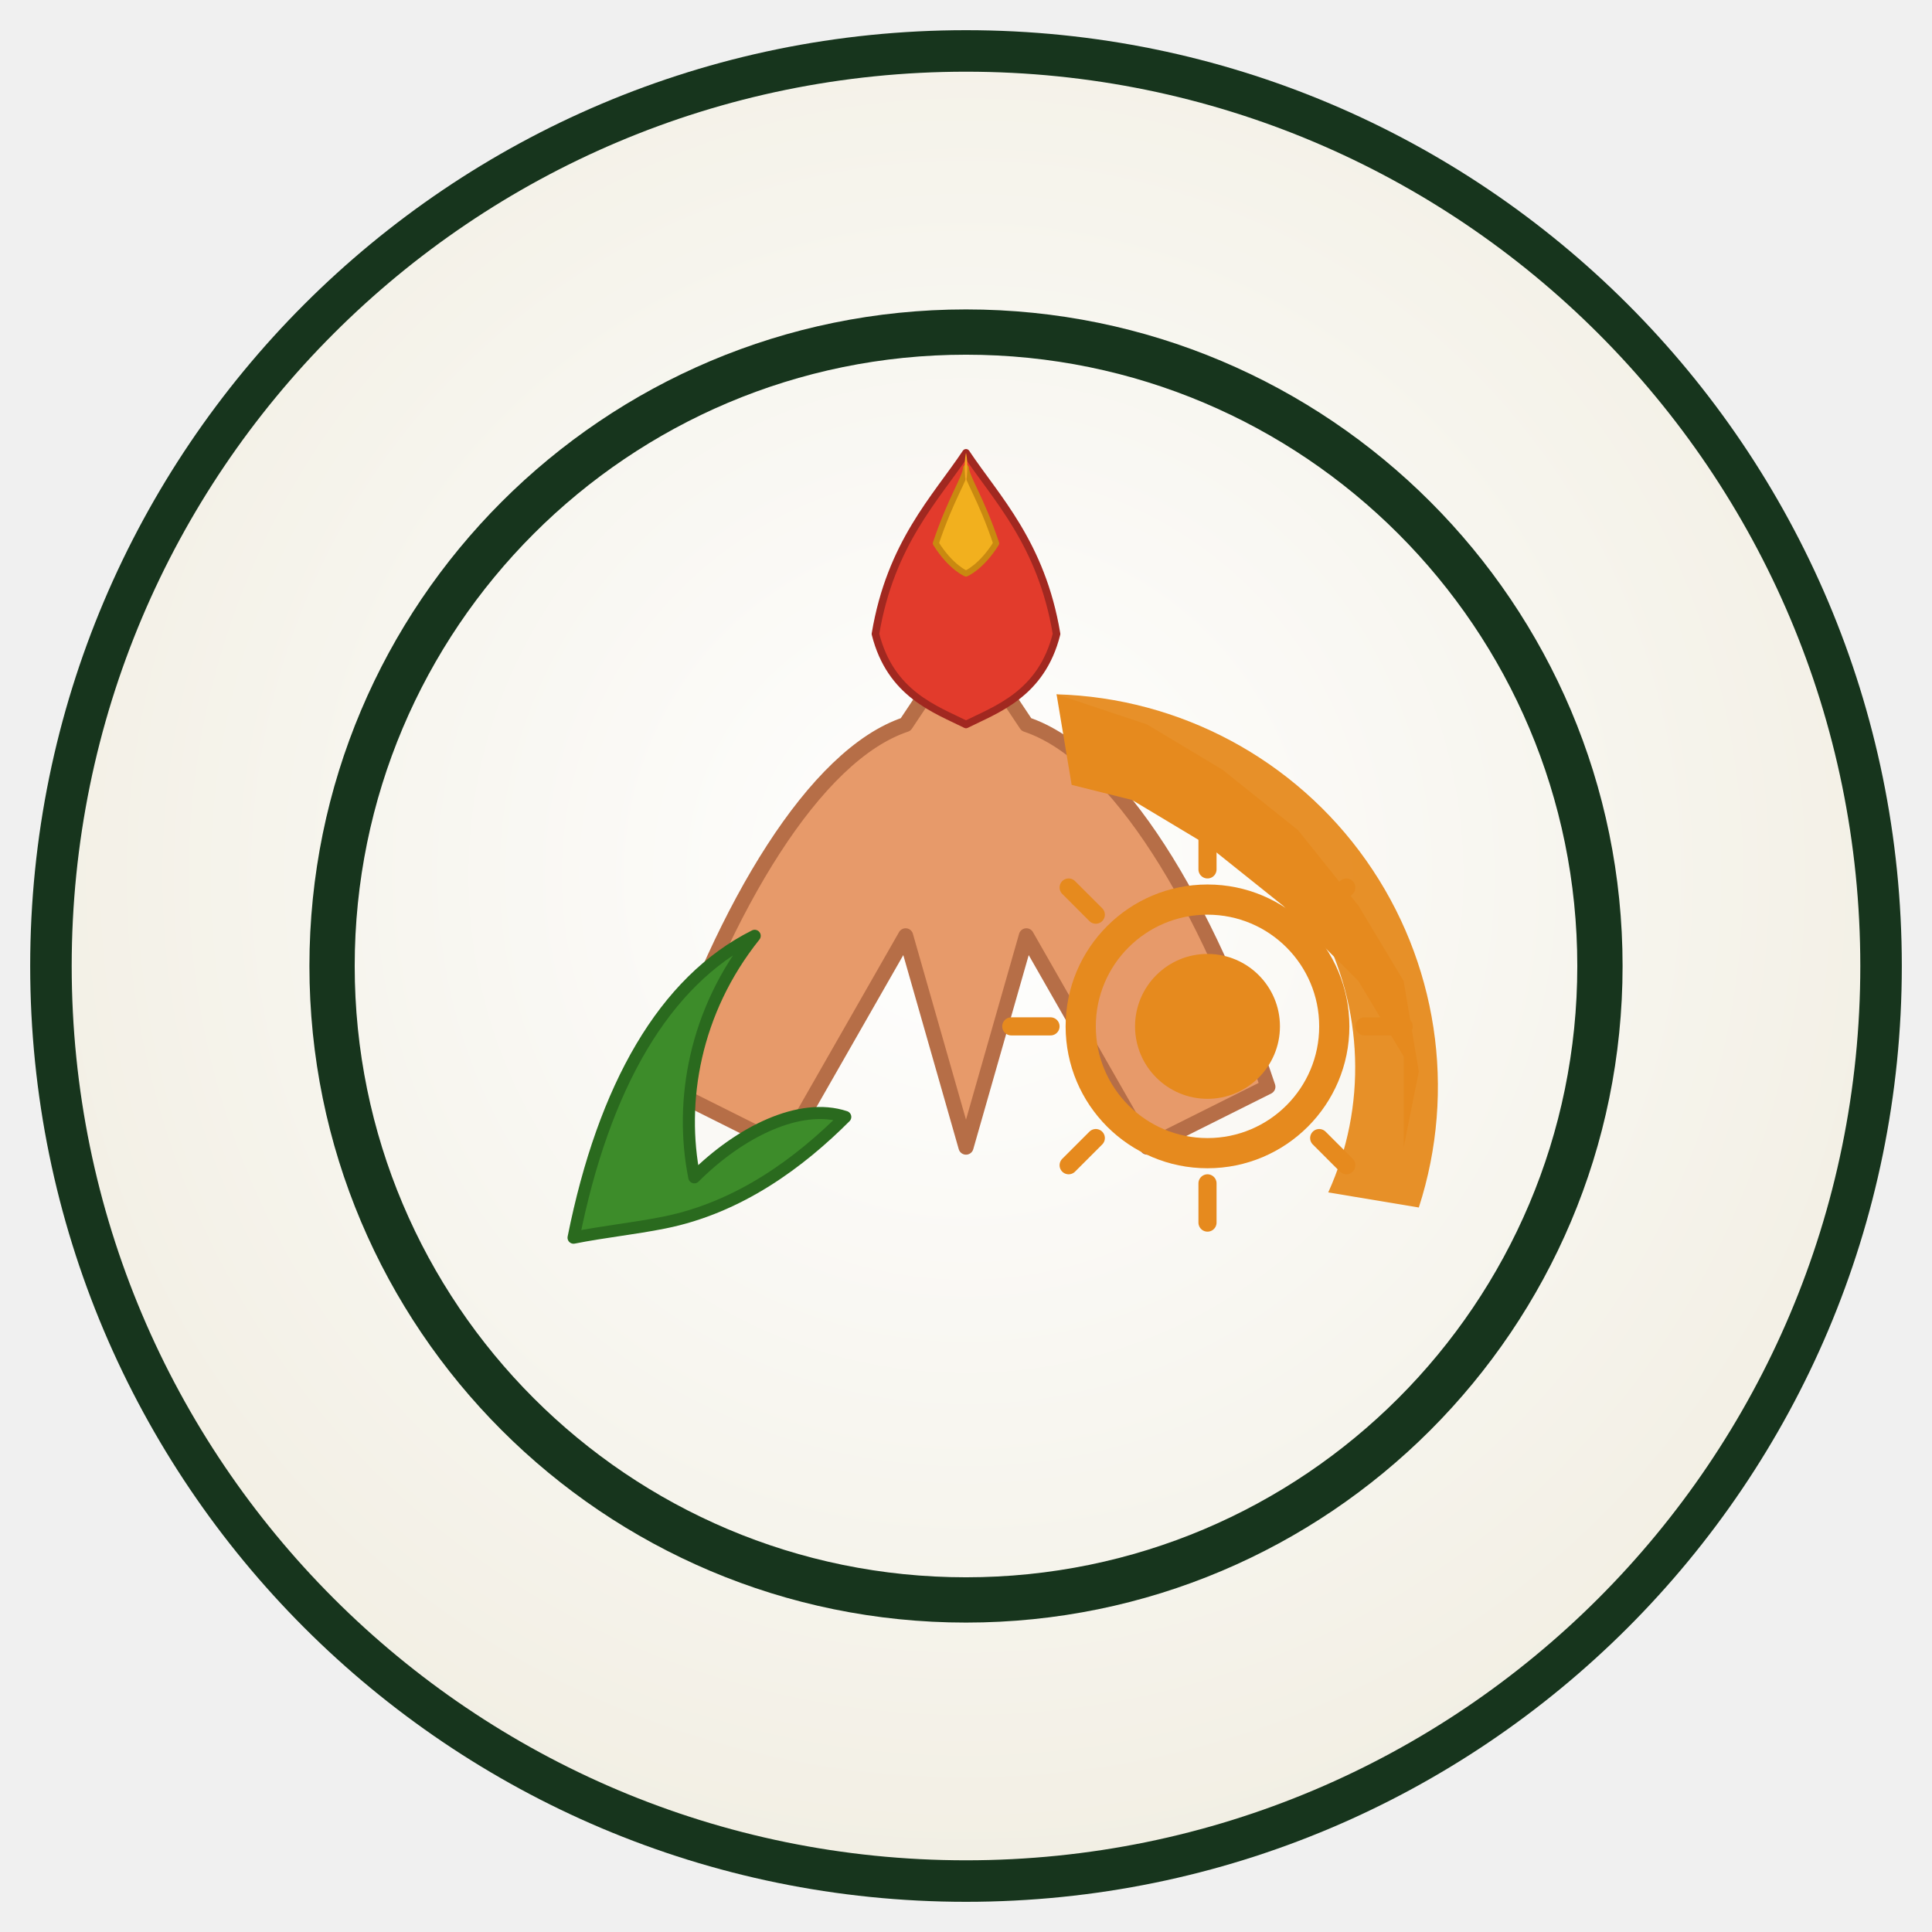
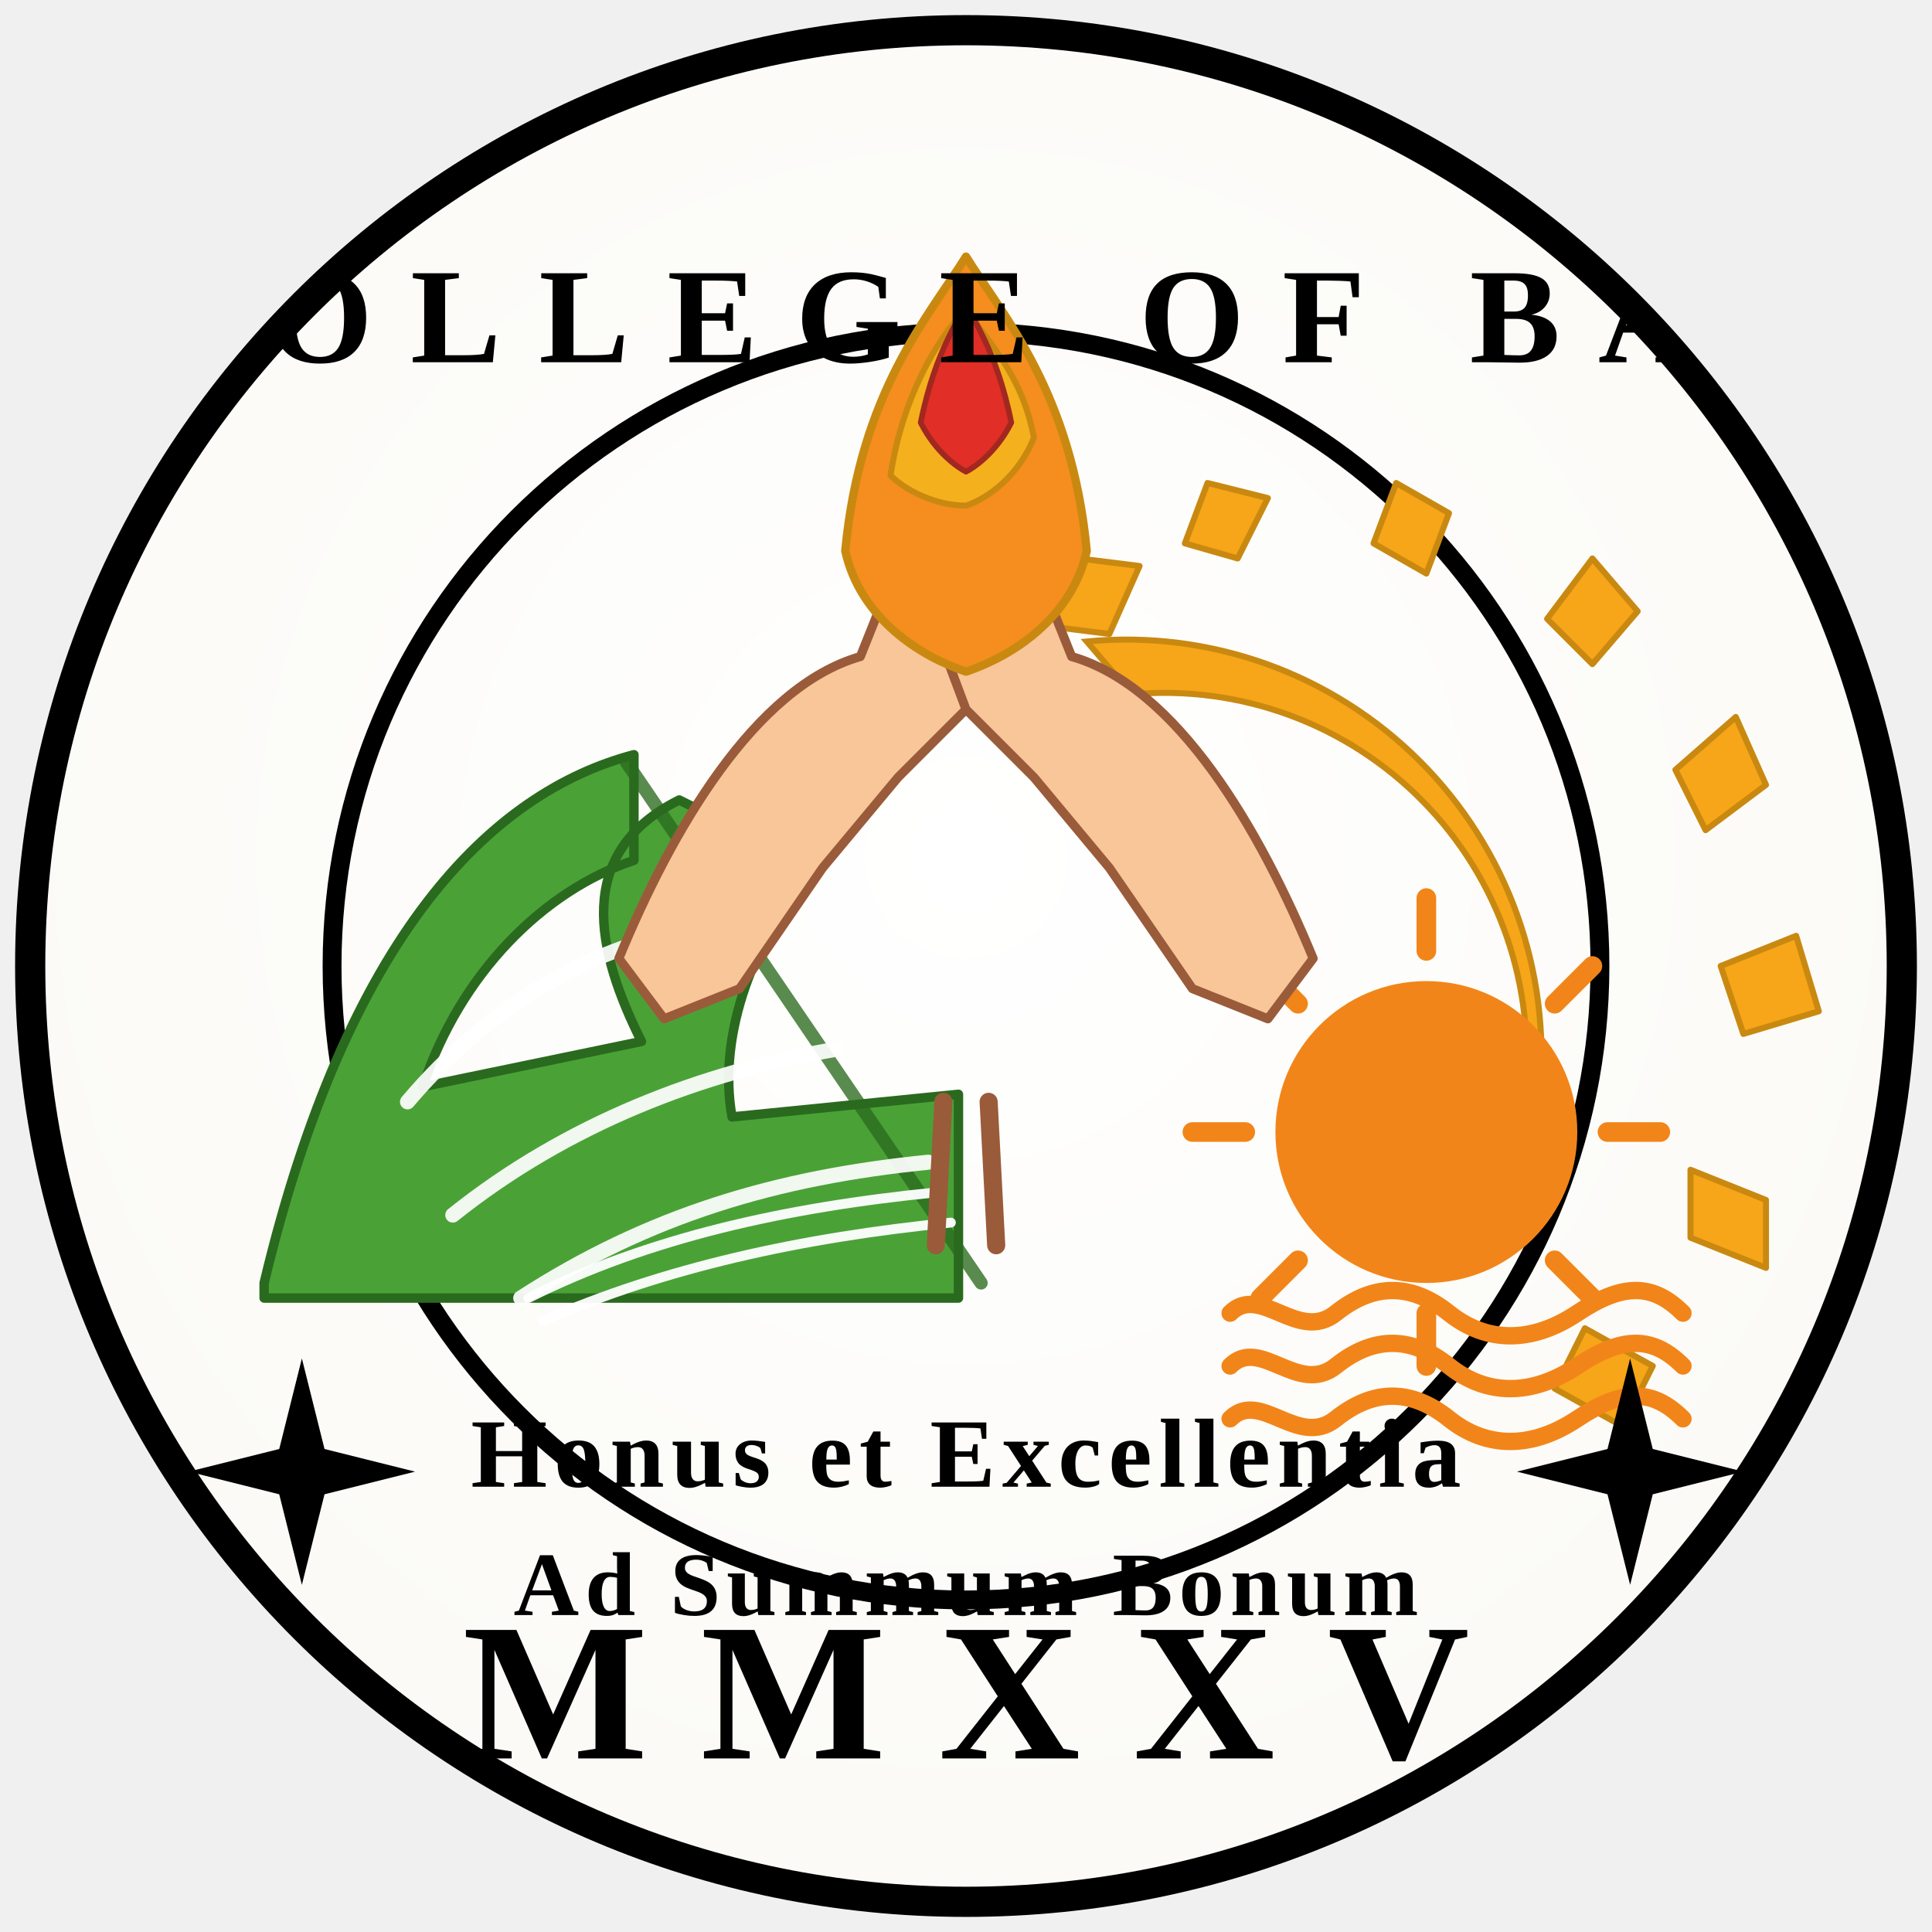
- <svg xmlns="http://www.w3.org/2000/svg" viewBox="0 0 64 64" shape-rendering="geometricPrecision" text-rendering="geometricPrecision" image-rendering="optimizeQuality">
+ <svg xmlns="http://www.w3.org/2000/svg" viewBox="0 0 512 512" shape-rendering="geometricPrecision" text-rendering="geometricPrecision" image-rendering="optimizeQuality">
  <defs>
-     <radialGradient id="g" cx="50%" cy="45%" r="55%">
+     <radialGradient id="bg" cx="50%" cy="44%" r="56%">
      <stop offset="0%" stop-color="#ffffff" />
-       <stop offset="100%" stop-color="#f2efe4" />
+       <stop offset="100%" stop-color="#fbfaf6" />
    </radialGradient>
+     <clipPath id="sealClip">
+       <circle cx="256" cy="256" r="248" />
+     </clipPath>
  </defs>
-   <circle cx="32" cy="32" r="31" fill="#17351d" />
-   <circle cx="32" cy="32" r="30" fill="url(#g)" stroke="#17351d" stroke-width="0.75" />
-   <circle cx="32" cy="32" r="21" fill="none" stroke="#17351d" stroke-width="1.5" />
-   <g transform="translate(32 32)">
-     <path d="M-10 4 C-8 -2, -5 -7, -2 -8 L0 -11 L2 -8 C5 -7, 8 -2, 10 4 L6 6 L2 -1 L0 6 L-2 -1 L-6 6 Z" fill="#e79a6a" stroke="#b66e47" stroke-width="0.5" stroke-linejoin="round" />
-     <path d="M-3 -11 C-2.5 -14, -1 -15.5, 0 -17 C1 -15.5, 2.5 -14, 3 -11 C2.5 -9, 1 -8.5, 0 -8 C-1 -8.5, -2.5 -9, -3 -11 Z" fill="#e23b2c" stroke="#a12820" stroke-width="0.25" stroke-linejoin="round" />
-     <path d="M-1 -14 C-0.5 -15.5, 0 -16.2, 0 -16.5 C0 -16.2, 0.5 -15.5, 1 -14 C0.5 -13.2, 0 -13, 0 -13 C0 -13, -0.5 -13.2, -1 -14 Z" fill="#f2b01e" stroke="#c98910" stroke-width="0.2" stroke-linejoin="round" />
-     <path d="M0 -16 C-0.1 -16.6, 0 -17, 0 -17 C0 -17, 0.1 -16.6, 0 -16 Z" fill="#f5a623" />
-     <path d="M-13 9 C-12 4, -10 0.5, -7 -1 C-9 1.5, -9.5 4.5, -9 7 C-7.5 5.5, -5.5 4.5, -4 5 C-5.5 6.5, -7.5 8, -10 8.5 C-11 8.7, -12 8.8, -13 9 Z" fill="#3d8c2a" stroke="#2a6a1e" stroke-width="0.4" stroke-linejoin="round" />
-     <g transform="translate(8 2)">
-       <circle r="4.2" fill="none" stroke="#e68a1e" stroke-width="1" />
-       <circle r="2.4" fill="#e68a1e" />
-       <g stroke="#e68a1e" stroke-width="0.6" stroke-linecap="round">
-         <line x1="0" y1="-6.5" x2="0" y2="-5.2" />
-         <line x1="0" y1="5.2" x2="0" y2="6.5" />
-         <line x1="-6.5" y1="0" x2="-5.2" y2="0" />
-         <line x1="5.2" y1="0" x2="6.5" y2="0" />
-         <line x1="-4.6" y1="-4.6" x2="-3.7" y2="-3.7" />
-         <line x1="3.7" y1="3.7" x2="4.6" y2="4.6" />
-         <line x1="-4.6" y1="4.6" x2="-3.7" y2="3.7" />
-         <line x1="3.7" y1="-3.7" x2="4.6" y2="-4.6" />
+   <circle cx="256" cy="256" r="252" fill="#000000" />
+   <circle cx="256" cy="256" r="244" fill="url(#bg)" />
+   <circle cx="256" cy="256" r="168" fill="none" stroke="#000000" stroke-width="5" />
+   <g clip-path="url(#sealClip)">
+     <path d="M70 340              C 92 248, 130 210, 168 200              L 168 228              C 144 236, 122 258, 112 288              L 170 276              C 158 252, 152 226, 180 212              L 216 230              C 200 248, 190 274, 194 296              L 254 290              L 254 344              L 70 344 Z" fill="#4aa236" stroke="#2a6a1e" stroke-width="2.5" stroke-linejoin="round" />
+     <path d="M 166 202 L 260 340" fill="none" stroke="#2a6a1e" stroke-width="3.5" stroke-linecap="round" opacity="0.78" />
+     <g fill="none" stroke="#ffffff" stroke-width="4" stroke-linecap="round" opacity="0.92">
+       <path d="M108 292 C 130 266, 158 250, 186 246" />
+       <path d="M120 322 C 150 298, 186 284, 222 278" />
+       <path d="M138 344 C 172 322, 206 312, 246 308" />
+     </g>
+     <g fill="none" stroke="#ffffff" stroke-width="2.6" stroke-linecap="round" opacity="0.95">
+       <path d="M140 344 C 172 328, 208 320, 248 316" />
+       <path d="M144 350 C 176 336, 212 328, 252 324" />
+     </g>
+     <g transform="translate(330 260)">
+       <path d="M -36 -92                A 116 116 0 0 1 84 34                A 100 100 0 0 0 -22 -78                Z" fill="#f7a519" stroke="#000000" stroke-width="0" opacity="0.0" />
+       <g fill="#f7a519" stroke="#c98910" stroke-width="1.6" stroke-linejoin="round">
+         <path d="M -52 -94 L -36 -92 L -28 -110 L -44 -112 Z" />
+         <path d="M -16 -116 L -2 -112 L 6 -128 L -10 -132 Z" />
+         <path d="M 34 -116 L 48 -108 L 54 -124 L 40 -132 Z" />
+         <path d="M 80 -96 L 92 -84 L 104 -98 L 92 -112 Z" />
+         <path d="M 114 -56 L 122 -40 L 138 -52 L 130 -70 Z" />
+         <path d="M 126 -4 L 132 14 L 152 8 L 146 -12 Z" />
+         <path d="M 118 50 L 118 68 L 138 76 L 138 58 Z" />
+         <path d="M 90 92 L 82 108 L 100 118 L 108 102 Z" />
+       </g>
+       <path d="M -42 -90                A 110 110 0 0 1 78 30                L 74 30                A 96 96 0 0 0 -30 -76                Z" fill="#f7a519" stroke="#c98910" stroke-width="1.6" />
+       <g transform="translate(48 40)">
+         <circle r="40" fill="#f28519" />
+         <g stroke="#f28519" stroke-width="5.2" stroke-linecap="round">
+           <line x1="0" y1="-62" x2="0" y2="-48" />
+           <line x1="0" y1="48" x2="0" y2="62" />
+           <line x1="-62" y1="0" x2="-48" y2="0" />
+           <line x1="48" y1="0" x2="62" y2="0" />
+           <line x1="-44" y1="-44" x2="-34" y2="-34" />
+           <line x1="34" y1="34" x2="44" y2="44" />
+           <line x1="-44" y1="44" x2="-34" y2="34" />
+           <line x1="34" y1="-34" x2="44" y2="-44" />
+         </g>
+         <g fill="none" stroke="#f28519" stroke-width="4.6" stroke-linecap="round" stroke-linejoin="round">
+           <path d="M -52 48 C -44 40, -34 56, -24 48 S -4 40, 6 48 S 28 56, 40 48 S 60 40, 68 48" />
+           <path d="M -52 62 C -44 54, -34 70, -24 62 S -4 54, 6 62 S 28 70, 40 62 S 60 54, 68 62" />
+           <path d="M -52 76 C -44 68, -34 84, -24 76 S -4 68, 6 76 S 28 84, 40 76 S 60 68, 68 76" />
+         </g>
      </g>
    </g>
-     <path d="M3 -9 A 13 13 0 0 1 15 8 L12 7.5 A 10 10 0 0 0 4.5 -6.5 Z" fill="#e68a1e" opacity="0.95" />
-     <path d="M3 -9 L 6 -8 L 5.5 -5.5 L 3.5 -6 Z M6 -8 L 8.5 -6.5 L 8 -4 L 5.5 -5.5 Z M8.5 -6.5 L 11 -4.5 L 10.5 -2 L 8 -4 Z M11 -4.5 L13 -2 L 13 0.5 L 10.5 -2 Z M13 -2 L 14.5 0.5 L 14.5 3 L 13 0.5 Z M14.5 0.5 L 15 3.5 L 14.5 6 L 14.5 3 Z" fill="#e68a1e" />
+     <g transform="translate(256 236)">
+       <path d="M -92 18                C -78 -16, -56 -54, -28 -62                L -16 -92                L -8 -70                L -2 -88                L 6 -64                L 0 -48                L -18 -30                L -38 -6                L -60 26                L -80 34 Z" fill="#f8c699" stroke="#9a5b3a" stroke-width="2.4" stroke-linejoin="round" />
+       <path d="M 92 18                C 78 -16, 56 -54, 28 -62                L 16 -92                L 8 -70                L 2 -88                L -6 -64                L 0 -48                L 18 -30                L 38 -6                L 60 26                L 80 34 Z" fill="#f8c699" stroke="#9a5b3a" stroke-width="2.4" stroke-linejoin="round" />
+       <path d="M -80 34                L -36 70                L 0 92                L 36 70                L 80 34" fill="none" stroke="#9a5b3a" stroke-width="0" />
+       <path d="M -6 56 L -8 94" stroke="#9a5b3a" stroke-width="4.8" stroke-linecap="round" />
+       <path d="M  6 56 L  8 94" stroke="#9a5b3a" stroke-width="4.8" stroke-linecap="round" />
+       <path d="M -32 -90                C -28 -132, -10 -152, 0 -168                C 10 -152, 28 -132, 32 -90                C 28 -72, 12 -62, 0 -58                C -12 -62, -28 -72, -32 -90 Z" fill="#f58d1f" stroke="#c98910" stroke-width="2.2" stroke-linejoin="round" />
+       <path d="M -20 -110                C -17 -130, -8 -146, 0 -154                C 7 -144, 15 -136, 18 -120                C 14 -110, 6 -104, 0 -102                C -8 -102, -16 -106, -20 -110 Z" fill="#f5b01e" stroke="#c98910" stroke-width="1.6" stroke-linejoin="round" />
+       <path d="M -12 -124                C -8 -144, -1 -152, 0 -156                C 1 -152, 8 -144, 12 -124                C 8 -116, 2 -112, 0 -111                C -2 -112, -8 -116, -12 -124 Z" fill="#e12e26" stroke="#a12820" stroke-width="1.5" stroke-linejoin="round" />
+     </g>
+     <g fill="#000000">
+       <g transform="translate(80 390)">
+         <path d="M 0 -30 L 6 -6 L 30 0 L 6 6 L 0 30 L -6 6 L -30 0 L -6 -6 Z" />
+       </g>
+       <g transform="translate(432 390)">
+         <path d="M 0 -30 L 6 -6 L 30 0 L 6 6 L 0 30 L -6 6 L -30 0 L -6 -6 Z" />
+       </g>
+     </g>
+     <g fill="#000000" font-family="'Times New Roman', Georgia, serif" text-anchor="middle">
+       <text x="256" y="394" font-size="26" font-weight="700" letter-spacing="1.8">Honus et Excellentia</text>
+       <text x="256" y="428" font-size="24" font-weight="700" letter-spacing="1.6">Ad  Summum  Bonum</text>
+     </g>
+     <g font-family="'Times New Roman', Georgia, serif" font-weight="700" fill="#000000" text-anchor="middle">
+       <g transform="translate(256 96)">
+         <text x="0" y="0" font-size="36" letter-spacing="10">CITY  COLLEGE  OF  BAYAWAN</text>
+       </g>
+     </g>
+     <g transform="translate(256 466)" font-family="'Times New Roman', Georgia, serif" font-weight="800" fill="#000000" text-anchor="middle">
+       <text x="0" y="0" font-size="52" letter-spacing="14">MMXXV</text>
+     </g>
  </g>
+   <circle cx="256" cy="256" r="251" fill="none" stroke="#000000" stroke-width="1.6" />
</svg>
